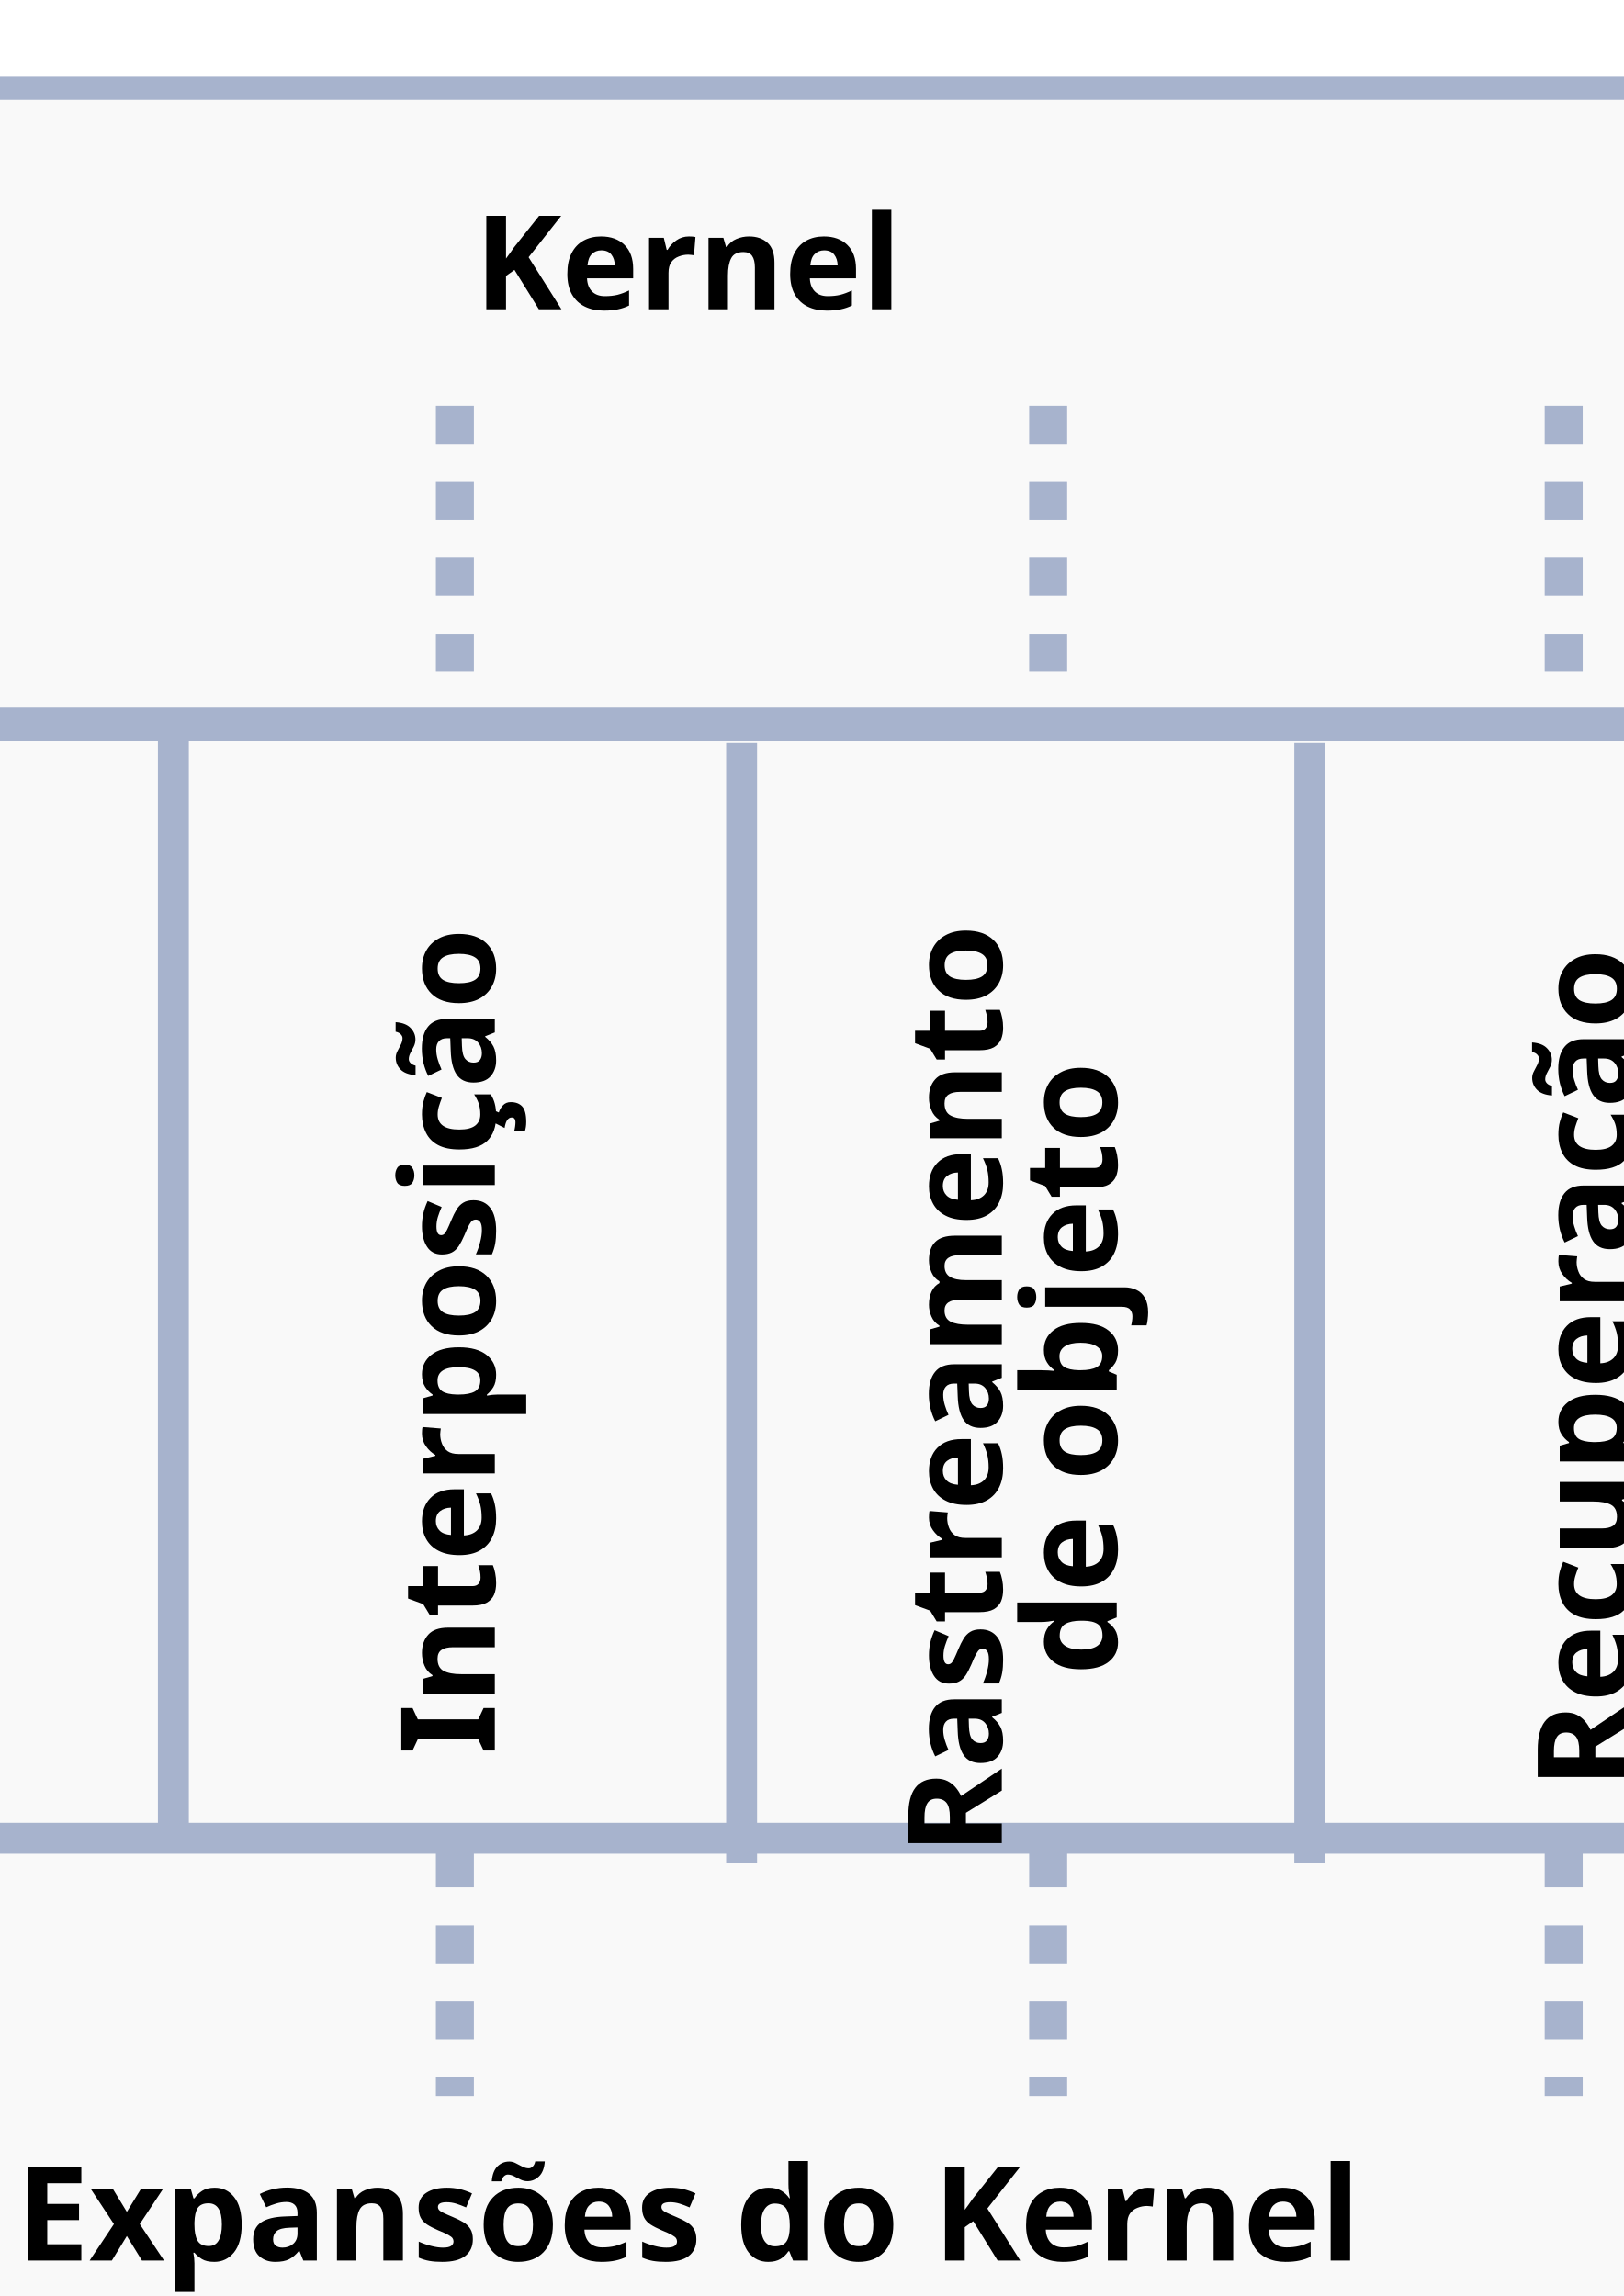
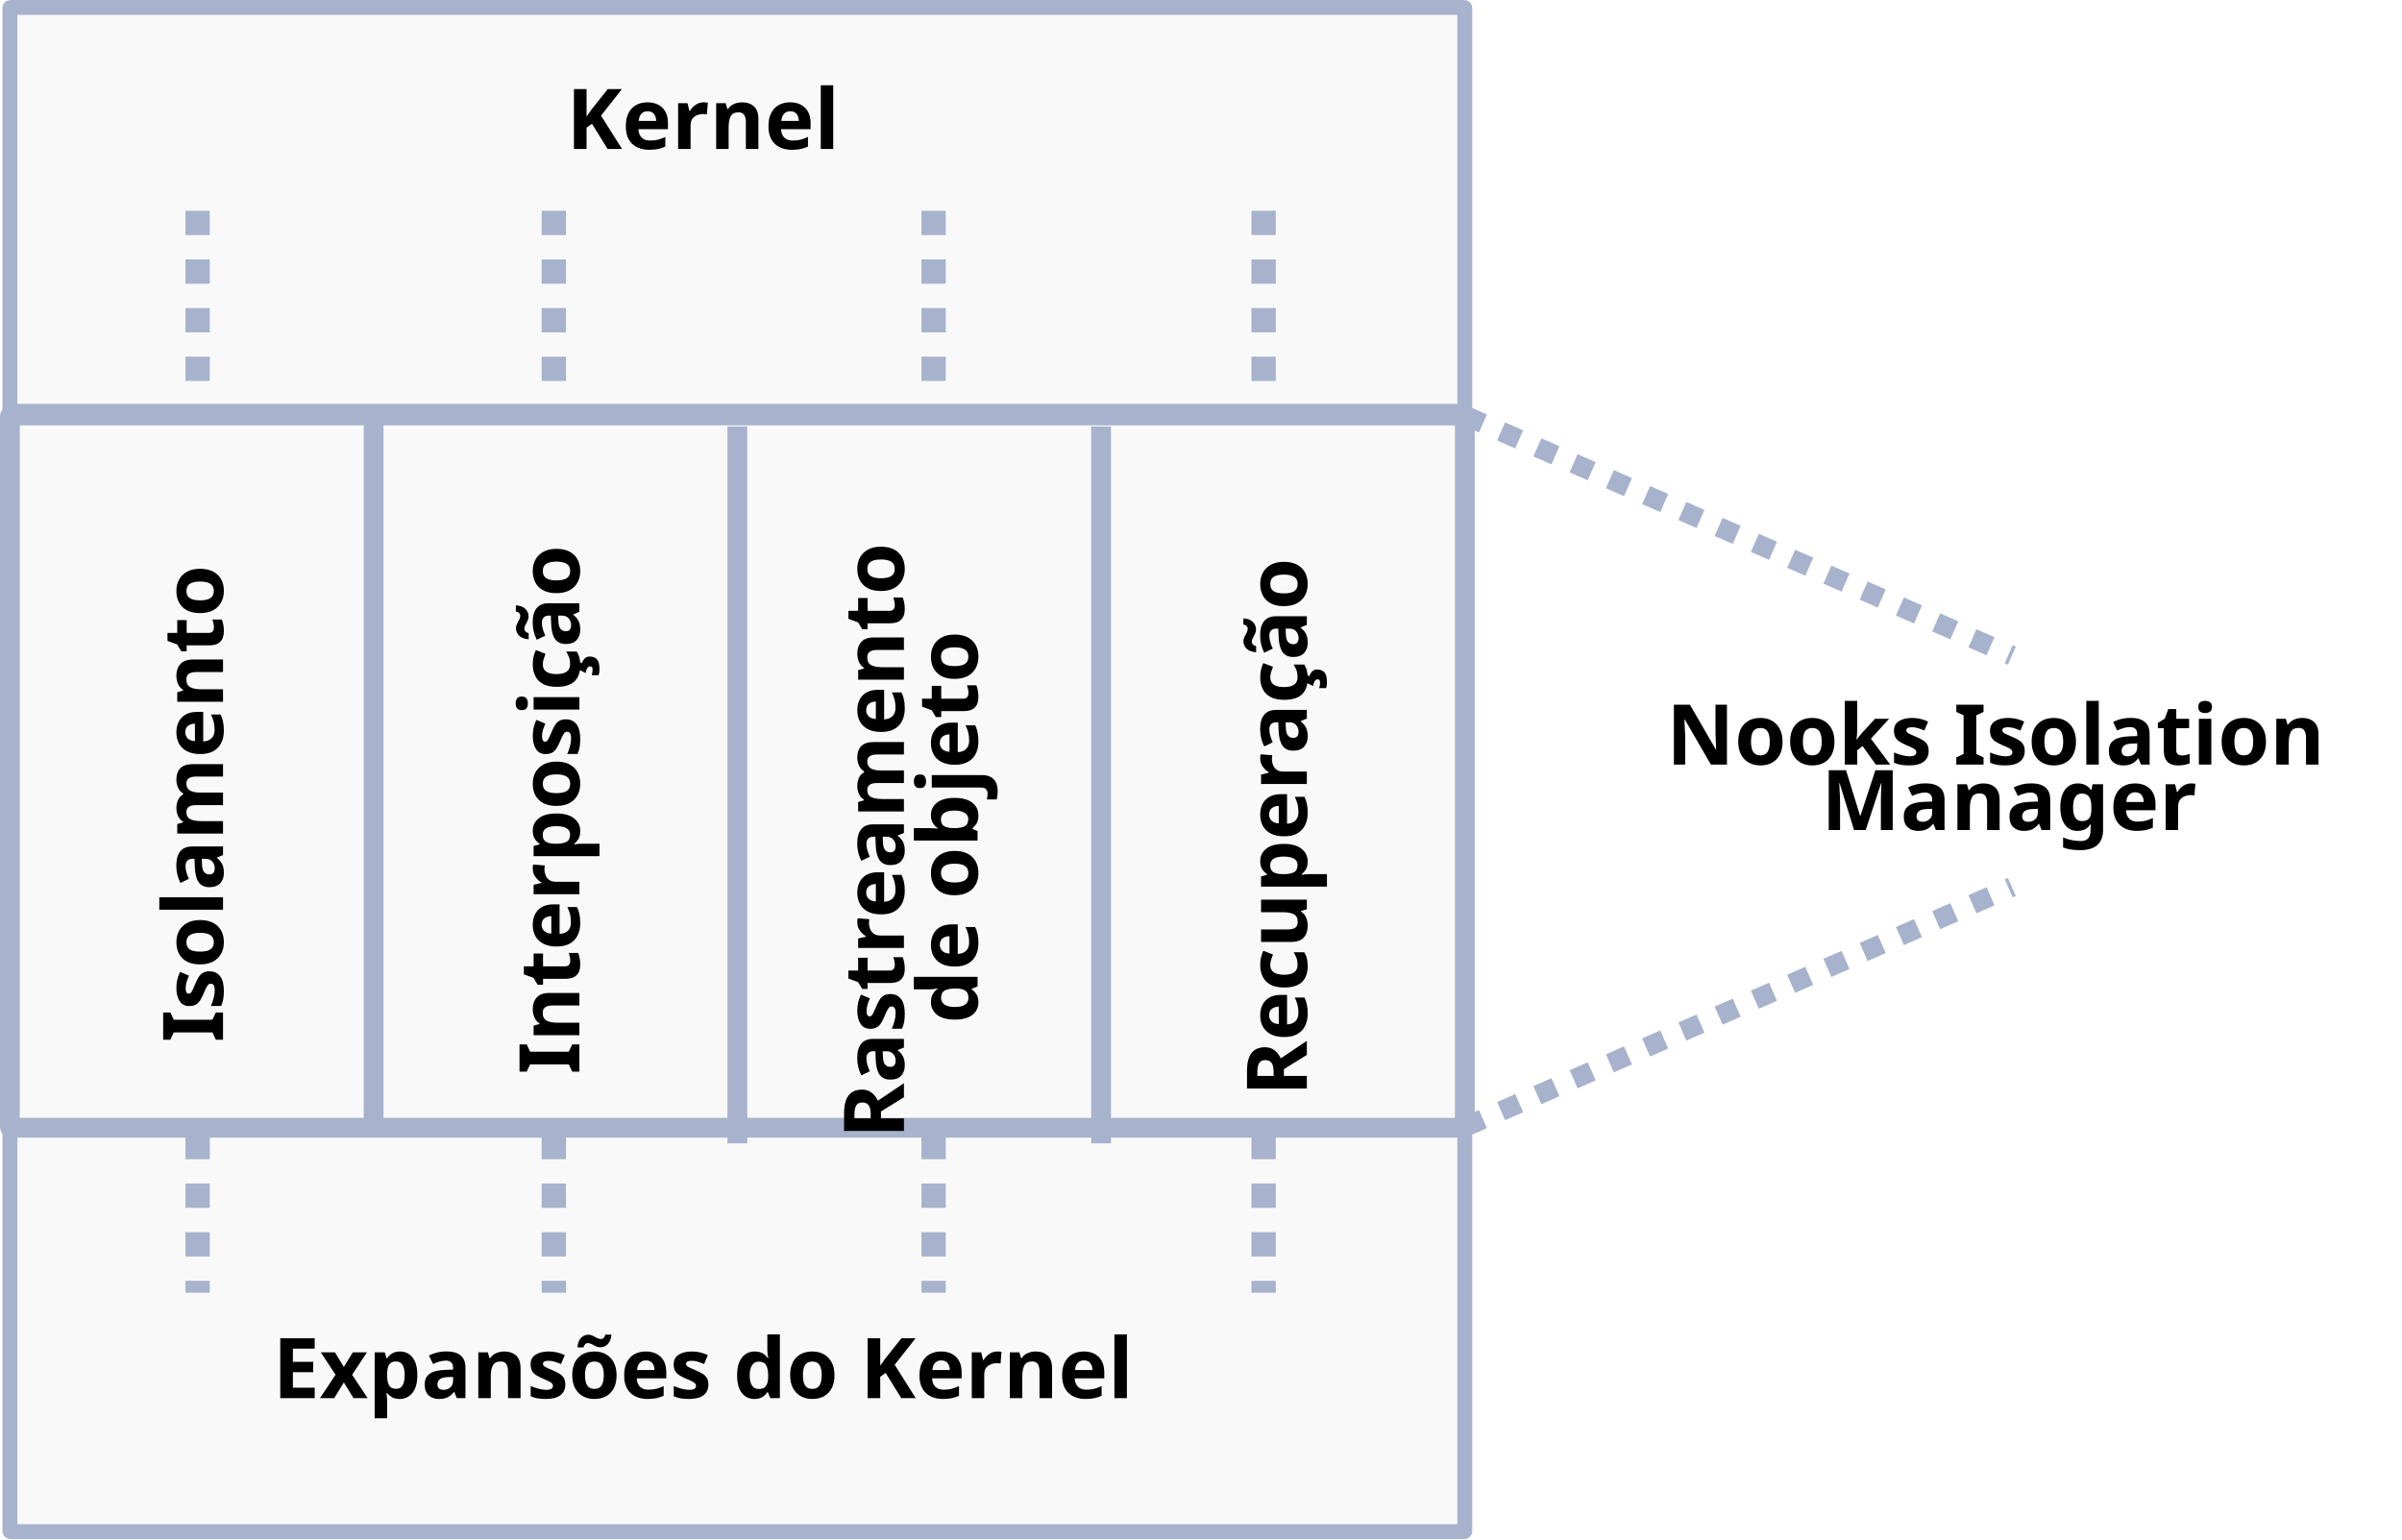
- <svg xmlns="http://www.w3.org/2000/svg" width="210mm" height="297mm" viewBox="0 0 210 297" version="1.1" id="svg8">
+ <svg xmlns="http://www.w3.org/2000/svg" width="485.302mm" height="310.99mm" viewBox="0 0 485.302 310.99" version="1.1" id="svg8">
  <defs id="defs2">
    <marker orient="auto" refY="0" refX="0" id="Arrow2Mend" style="overflow:visible">
      <path id="path4595" style="fill:#000000;fill-opacity:1;fill-rule:evenodd;stroke:#000000;stroke-width:0.625;stroke-linejoin:round;stroke-opacity:1" d="M 8.719,4.034 -2.207,0.016 8.719,-4.002 c -1.745,2.372 -1.735,5.617 -6e-7,8.035 z" transform="scale(-0.6)" />
    </marker>
    <marker orient="auto" refY="0" refX="0" id="Arrow2Mend-3" style="overflow:visible">
      <path id="path4595-5" style="fill:#000000;fill-opacity:1;fill-rule:evenodd;stroke:#000000;stroke-width:0.625;stroke-linejoin:round;stroke-opacity:1" d="M 8.719,4.034 -2.207,0.016 8.719,-4.002 c -1.745,2.372 -1.735,5.617 -6e-7,8.035 z" transform="scale(-0.6)" />
    </marker>
    <marker orient="auto" refY="0" refX="0" id="Arrow2Mend-2" style="overflow:visible">
      <path id="path4595-9" style="fill:#000000;fill-opacity:1;fill-rule:evenodd;stroke:#000000;stroke-width:0.625;stroke-linejoin:round;stroke-opacity:1" d="M 8.719,4.034 -2.207,0.016 8.719,-4.002 c -1.745,2.372 -1.735,5.617 -6e-7,8.035 z" transform="scale(-0.6)" />
    </marker>
    <marker orient="auto" refY="0" refX="0" id="Arrow2Mend-3-1" style="overflow:visible">
      <path id="path4595-5-2" style="fill:#000000;fill-opacity:1;fill-rule:evenodd;stroke:#000000;stroke-width:0.625;stroke-linejoin:round;stroke-opacity:1" d="M 8.719,4.034 -2.207,0.016 8.719,-4.002 c -1.745,2.372 -1.735,5.617 -6e-7,8.035 z" transform="scale(-0.6)" />
    </marker>
  </defs>
-   <g id="layer1">
+   <g id="layer1" transform="translate(53.06289,-9.90751)">
    <rect transform="rotate(-90)" style="opacity:1;fill:#f9f9f9;fill-opacity:1;stroke:#a7b3cd;stroke-width:3.012;stroke-linecap:square;stroke-linejoin:bevel;stroke-miterlimit:4;stroke-dasharray:none;stroke-opacity:1" id="rect4641" width="81.601" height="293.954" x="-93.015" y="-51.063" ry="0.121" />
    <rect ry="0.121" y="-51.063" x="-319.392" height="293.954" width="81.601" id="rect4569" style="opacity:1;fill:#f9f9f9;fill-opacity:1;stroke:#a7b3cd;stroke-width:3.012;stroke-linecap:square;stroke-linejoin:bevel;stroke-miterlimit:4;stroke-dasharray:none;stroke-opacity:1" transform="rotate(-90)" />
    <path style="fill:none;fill-rule:evenodd;stroke:#a7b3cd;stroke-width:4.914;stroke-linecap:butt;stroke-linejoin:miter;stroke-miterlimit:4;stroke-dasharray:4.914, 4.914;stroke-dashoffset:0;stroke-opacity:1" d="M 202.239,52.494 V 271.121" id="path4572-3-6-7-5" />
    <path id="path4563" d="M 135.564,52.494 V 271.121" style="fill:none;fill-rule:evenodd;stroke:#a7b3cd;stroke-width:4.914;stroke-linecap:butt;stroke-linejoin:miter;stroke-miterlimit:4;stroke-dasharray:4.914, 4.914;stroke-dashoffset:0;stroke-opacity:1" />
    <path style="fill:none;fill-rule:evenodd;stroke:#a7b3cd;stroke-width:4.914;stroke-linecap:butt;stroke-linejoin:miter;stroke-miterlimit:4;stroke-dasharray:4.914, 4.914;stroke-dashoffset:0;stroke-opacity:1" d="M 58.834,52.494 V 271.121" id="path4565" />
    <path id="path4567" d="M -13.133,52.494 V 271.121" style="fill:none;fill-rule:evenodd;stroke:#a7b3cd;stroke-width:4.914;stroke-linecap:butt;stroke-linejoin:miter;stroke-miterlimit:4;stroke-dasharray:4.914, 4.914;stroke-dashoffset:0;stroke-opacity:1" />
    <text xml:space="preserve" style="font-style:normal;font-variant:normal;font-weight:normal;font-stretch:normal;font-size:10.583px;line-height:6.615px;font-family:'Open Sans';-inkscape-font-specification:'Open Sans';letter-spacing:0px;word-spacing:0px;fill:#000000;fill-opacity:1;stroke:none;stroke-width:0.265px;stroke-linecap:butt;stroke-linejoin:miter;stroke-opacity:1" x="359.744" y="164.397" id="text4508-9">
      <tspan id="tspan4506-1" x="359.744" y="164.397" style="font-style:normal;font-variant:normal;font-weight:bold;font-stretch:normal;font-size:16.933px;line-height:13.229px;font-family:'Istok Web';-inkscape-font-specification:'Istok Web Bold';text-align:center;text-anchor:middle;stroke-width:0.265px">Nooks Isolation</tspan>
      <tspan x="359.744" y="177.626" style="font-style:normal;font-variant:normal;font-weight:bold;font-stretch:normal;font-size:16.933px;line-height:13.229px;font-family:'Istok Web';-inkscape-font-specification:'Istok Web Bold';text-align:center;text-anchor:middle;stroke-width:0.265px" id="tspan4643">Manager</tspan>
    </text>
    <path style="fill:none;fill-rule:evenodd;stroke:#a7b3cd;stroke-width:4;stroke-linecap:butt;stroke-linejoin:miter;stroke-miterlimit:4;stroke-dasharray:4, 4;stroke-dashoffset:0;stroke-opacity:1" d="m 242.891,93.869 110.525,48.515" id="path4572-3-6-7" />
    <g id="g4561" transform="rotate(-90,45.96842,-9.96962)">
      <rect ry="0.121" y="-107.001" x="-201.792" height="293.954" width="143.922" id="rect4504" style="opacity:1;fill:#f9f9f9;fill-opacity:1;stroke:#a7b3cd;stroke-width:4;stroke-linecap:square;stroke-linejoin:bevel;stroke-miterlimit:4;stroke-dasharray:none;stroke-opacity:1" />
      <text id="text4508" y="-63.944" x="-184.543" style="font-style:normal;font-variant:normal;font-weight:normal;font-stretch:normal;font-size:10.583px;line-height:6.615px;font-family:'Open Sans';-inkscape-font-specification:'Open Sans';letter-spacing:0px;word-spacing:0px;fill:#000000;fill-opacity:1;stroke:none;stroke-width:0.265px;stroke-linecap:butt;stroke-linejoin:miter;stroke-opacity:1" xml:space="preserve">
        <tspan style="font-style:normal;font-variant:normal;font-weight:bold;font-stretch:normal;font-size:16.933px;font-family:'Istok Web';-inkscape-font-specification:'Istok Web Bold';stroke-width:0.265px" y="-63.944" x="-184.543" id="tspan4506">Isolamento</tspan>
      </text>
      <text id="text4508-7" y="73.626" x="-131.411" style="font-style:normal;font-variant:normal;font-weight:normal;font-stretch:normal;font-size:10.583px;line-height:13.229px;font-family:'Open Sans';-inkscape-font-specification:'Open Sans';letter-spacing:0px;word-spacing:0px;fill:#000000;fill-opacity:1;stroke:none;stroke-width:0.265px;stroke-linecap:butt;stroke-linejoin:miter;stroke-opacity:1" xml:space="preserve">
        <tspan id="tspan4578" style="font-style:normal;font-variant:normal;font-weight:bold;font-stretch:normal;font-size:16.933px;line-height:13.229px;font-family:'Istok Web';-inkscape-font-specification:'Istok Web Bold';text-align:center;text-anchor:middle;stroke-width:0.265px" y="73.626" x="-131.411">Rastreamento</tspan>
-         <tspan id="tspan4544" style="font-style:normal;font-variant:normal;font-weight:bold;font-stretch:normal;font-size:16.933px;line-height:13.229px;font-family:'Istok Web';-inkscape-font-specification:'Istok Web Bold';text-align:center;text-anchor:middle;stroke-width:0.265px" y="88.491" x="-131.411">de objeto</tspan>
+         <tspan id="tspan4544" style="font-style:normal;font-variant:normal;font-weight:bold;font-stretch:normal;font-size:16.933px;line-height:13.229px;font-family:'Istok Web';-inkscape-font-specification:'Istok Web Bold';text-align:center;text-anchor:middle;stroke-width:0.265px" y="88.505" x="-131.411">de objeto</tspan>
      </text>
      <text id="text4508-35" y="155.034" x="-131.411" style="font-style:normal;font-variant:normal;font-weight:normal;font-stretch:normal;font-size:10.583px;line-height:6.615px;font-family:'Open Sans';-inkscape-font-specification:'Open Sans';letter-spacing:0px;word-spacing:0px;fill:#000000;fill-opacity:1;stroke:none;stroke-width:0.265px;stroke-linecap:butt;stroke-linejoin:miter;stroke-opacity:1" xml:space="preserve">
        <tspan id="tspan4570" style="font-style:normal;font-variant:normal;font-weight:bold;font-stretch:normal;font-size:16.933px;line-height:13.335px;font-family:'Istok Web';-inkscape-font-specification:'Istok Web Bold';text-align:center;text-anchor:middle;stroke-width:0.265px" y="155.034" x="-131.411">Recuperação</tspan>
      </text>
      <text id="text4508-7-2" y="8.056" x="-190.992" style="font-style:normal;font-variant:normal;font-weight:normal;font-stretch:normal;font-size:10.583px;line-height:6.615px;font-family:'Open Sans';-inkscape-font-specification:'Open Sans';letter-spacing:0px;word-spacing:0px;fill:#000000;fill-opacity:1;stroke:none;stroke-width:0.265px;stroke-linecap:butt;stroke-linejoin:miter;stroke-opacity:1" xml:space="preserve">
        <tspan style="font-style:normal;font-variant:normal;font-weight:bold;font-stretch:normal;font-size:16.933px;font-family:'Istok Web';-inkscape-font-specification:'Istok Web Bold';stroke-width:0.265px" y="8.056" x="-190.992" id="tspan4506-5-7">Interposição</tspan>
      </text>
      <path id="path4572-3-6" d="M -204.944,113.465 H -60.084" style="fill:none;fill-rule:evenodd;stroke:#a7b3cd;stroke-width:4;stroke-linecap:butt;stroke-linejoin:miter;stroke-miterlimit:4;stroke-dasharray:none;stroke-opacity:1" />
      <path style="fill:none;fill-rule:evenodd;stroke:#a7b3cd;stroke-width:4;stroke-linecap:butt;stroke-linejoin:miter;stroke-miterlimit:4;stroke-dasharray:none;stroke-opacity:1" d="M -204.944,39.976 H -60.084" id="path4632" />
      <path id="path4634" d="M -203.432,-33.512 H -58.572" style="fill:none;fill-rule:evenodd;stroke:#a7b3cd;stroke-width:4;stroke-linecap:butt;stroke-linejoin:miter;stroke-miterlimit:4;stroke-dasharray:none;stroke-opacity:1" />
    </g>
    <text id="text4614" y="292.412" x="95.856" style="font-style:normal;font-variant:normal;font-weight:normal;font-stretch:normal;font-size:10.583px;line-height:6.615px;font-family:'Open Sans';-inkscape-font-specification:'Open Sans';letter-spacing:0px;word-spacing:0px;fill:#000000;fill-opacity:1;stroke:none;stroke-width:0.265px;stroke-linecap:butt;stroke-linejoin:miter;stroke-opacity:1" xml:space="preserve">
      <tspan style="font-style:normal;font-variant:normal;font-weight:bold;font-stretch:normal;font-size:16.933px;line-height:13.335px;font-family:'Istok Web';-inkscape-font-specification:'Istok Web Bold';text-align:center;text-anchor:middle;stroke-width:0.265px" y="292.412" x="95.856" id="tspan4633">Expansões do Kernel</tspan>
    </text>
    <text xml:space="preserve" style="font-style:normal;font-variant:normal;font-weight:normal;font-stretch:normal;font-size:10.583px;line-height:6.615px;font-family:'Open Sans';-inkscape-font-specification:'Open Sans';letter-spacing:0px;word-spacing:0px;fill:#000000;fill-opacity:1;stroke:none;stroke-width:0.265px;stroke-linecap:butt;stroke-linejoin:miter;stroke-opacity:1" x="95.856" y="40.006" id="text4639">
      <tspan id="tspan4637" x="95.856" y="40.006" style="font-style:normal;font-variant:normal;font-weight:bold;font-stretch:normal;font-size:16.933px;line-height:13.335px;font-family:'Istok Web';-inkscape-font-specification:'Istok Web Bold';text-align:center;text-anchor:middle;stroke-width:0.265px">Kernel</tspan>
    </text>
    <path id="path4645" d="m 242.891,237.634 110.525,-48.515" style="fill:none;fill-rule:evenodd;stroke:#a7b3cd;stroke-width:4;stroke-linecap:butt;stroke-linejoin:miter;stroke-miterlimit:4;stroke-dasharray:4, 4;stroke-dashoffset:0;stroke-opacity:1" />
  </g>
</svg>
